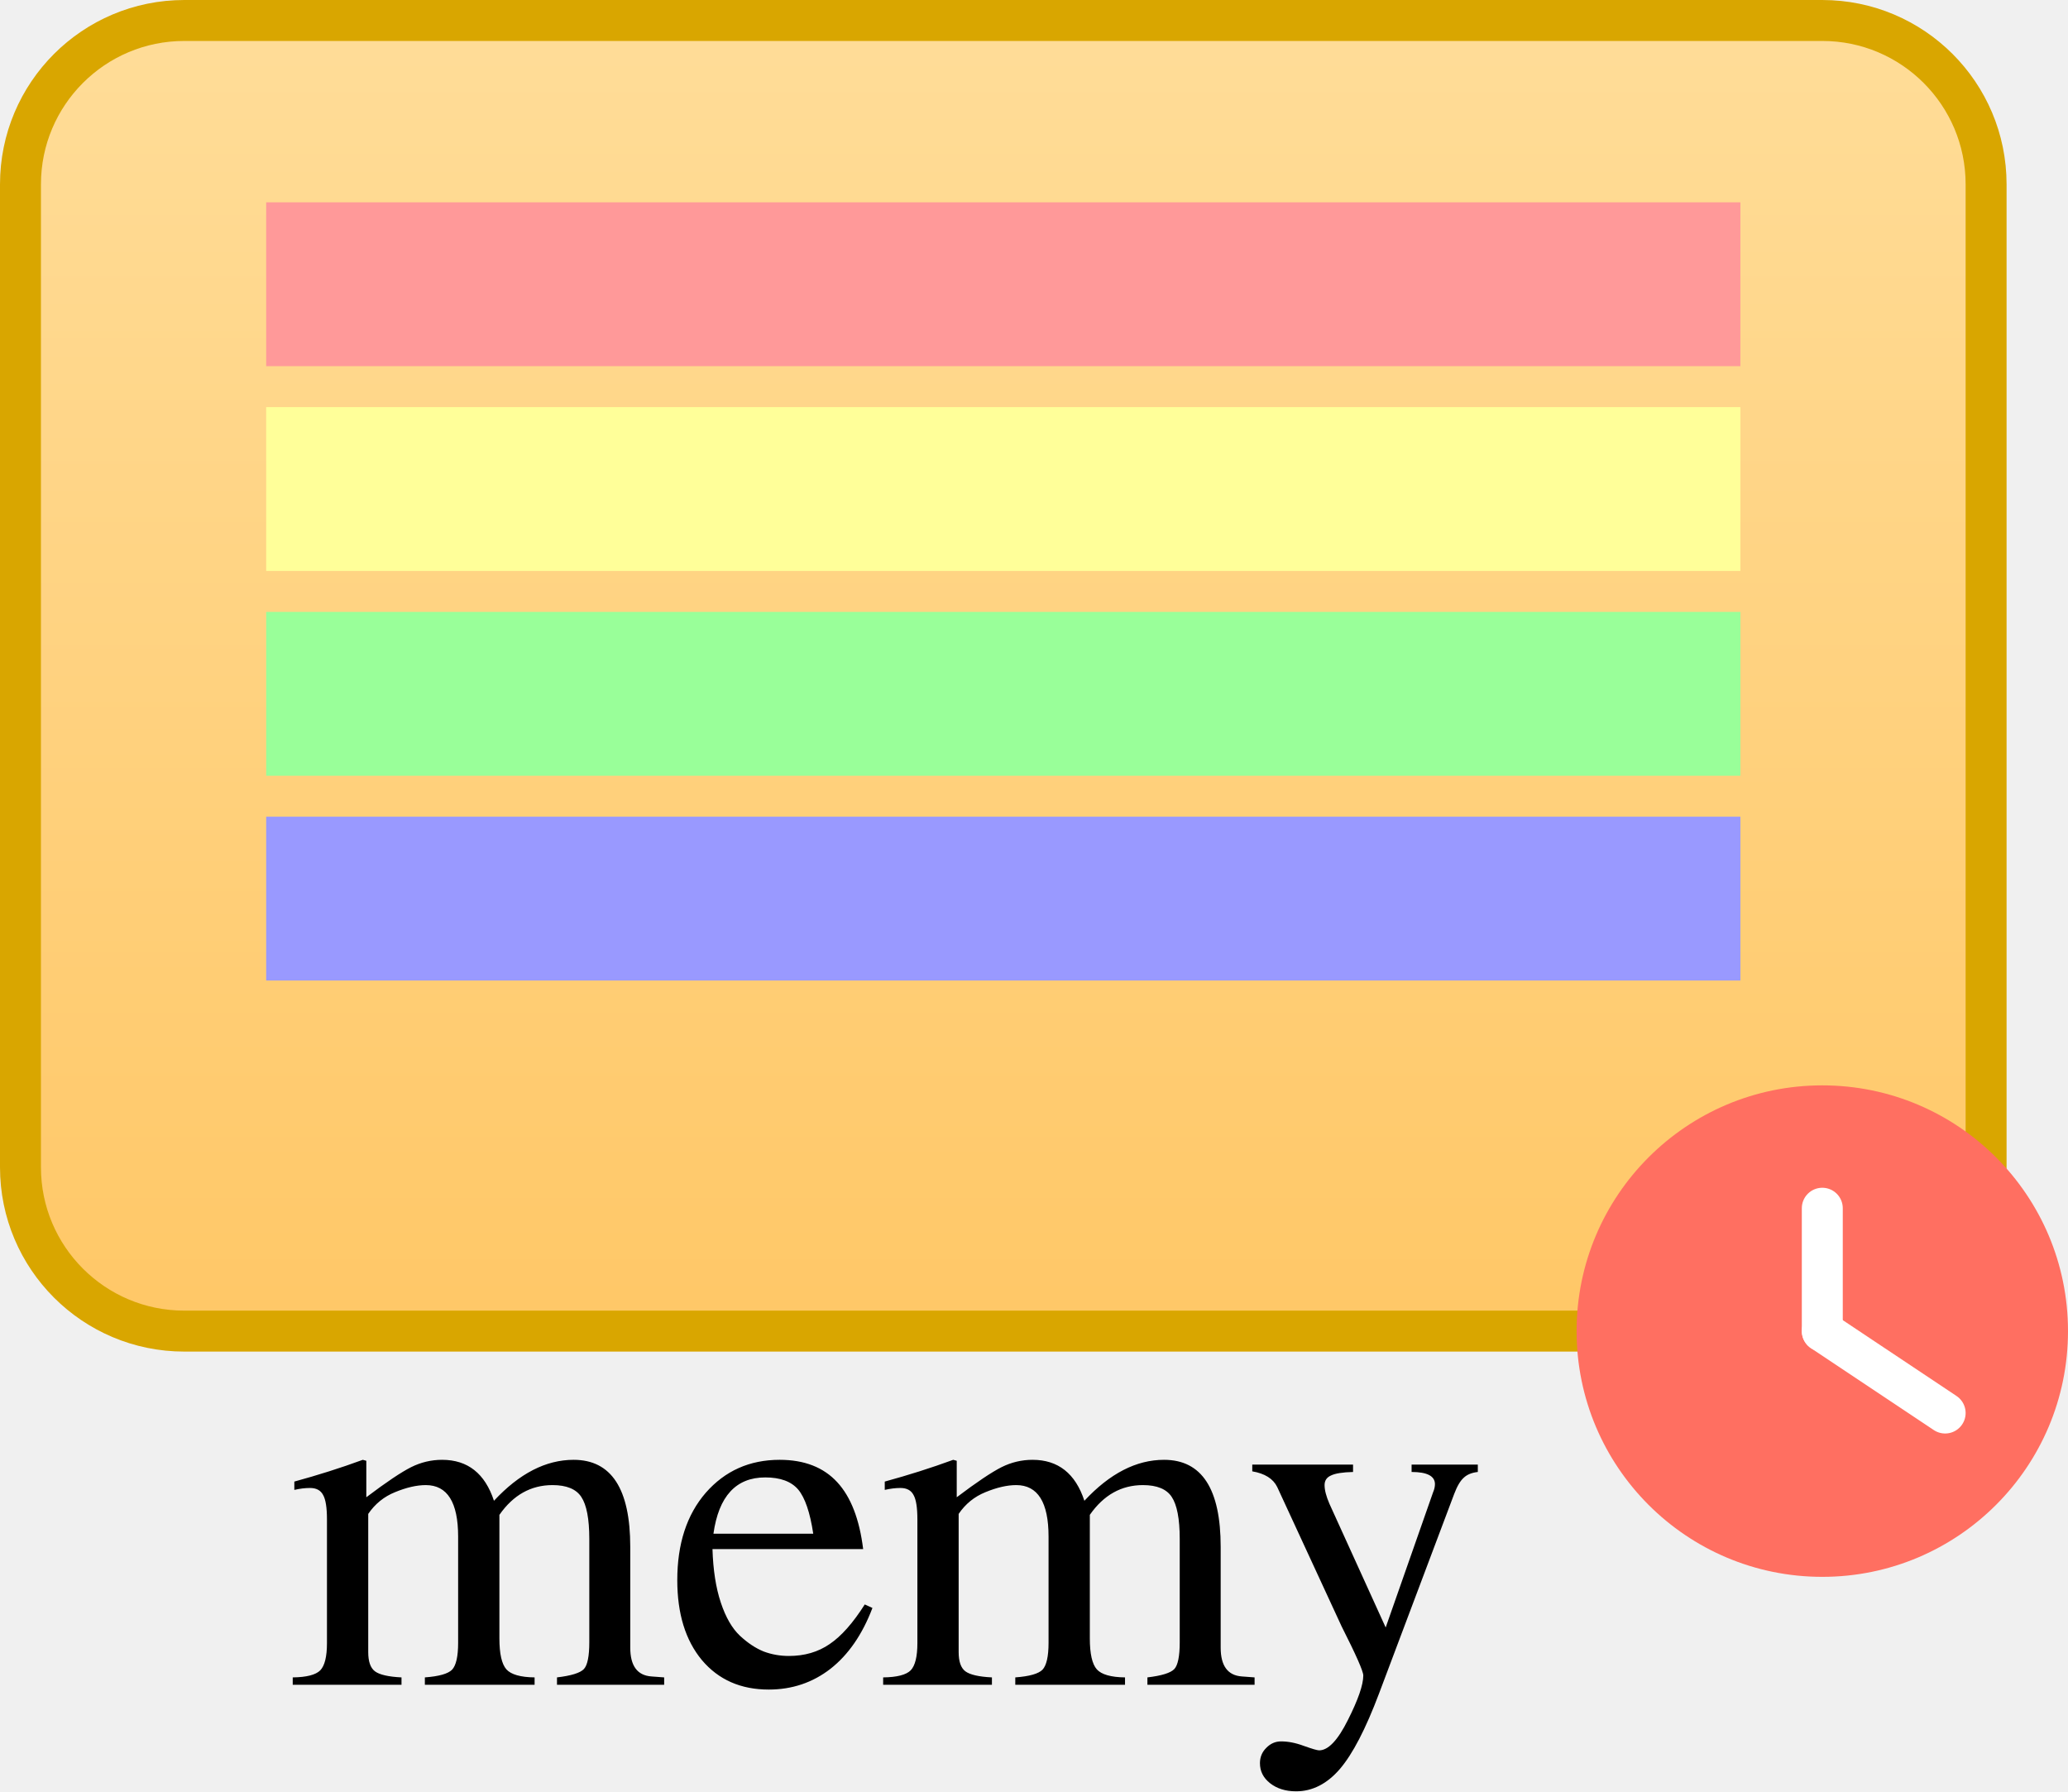
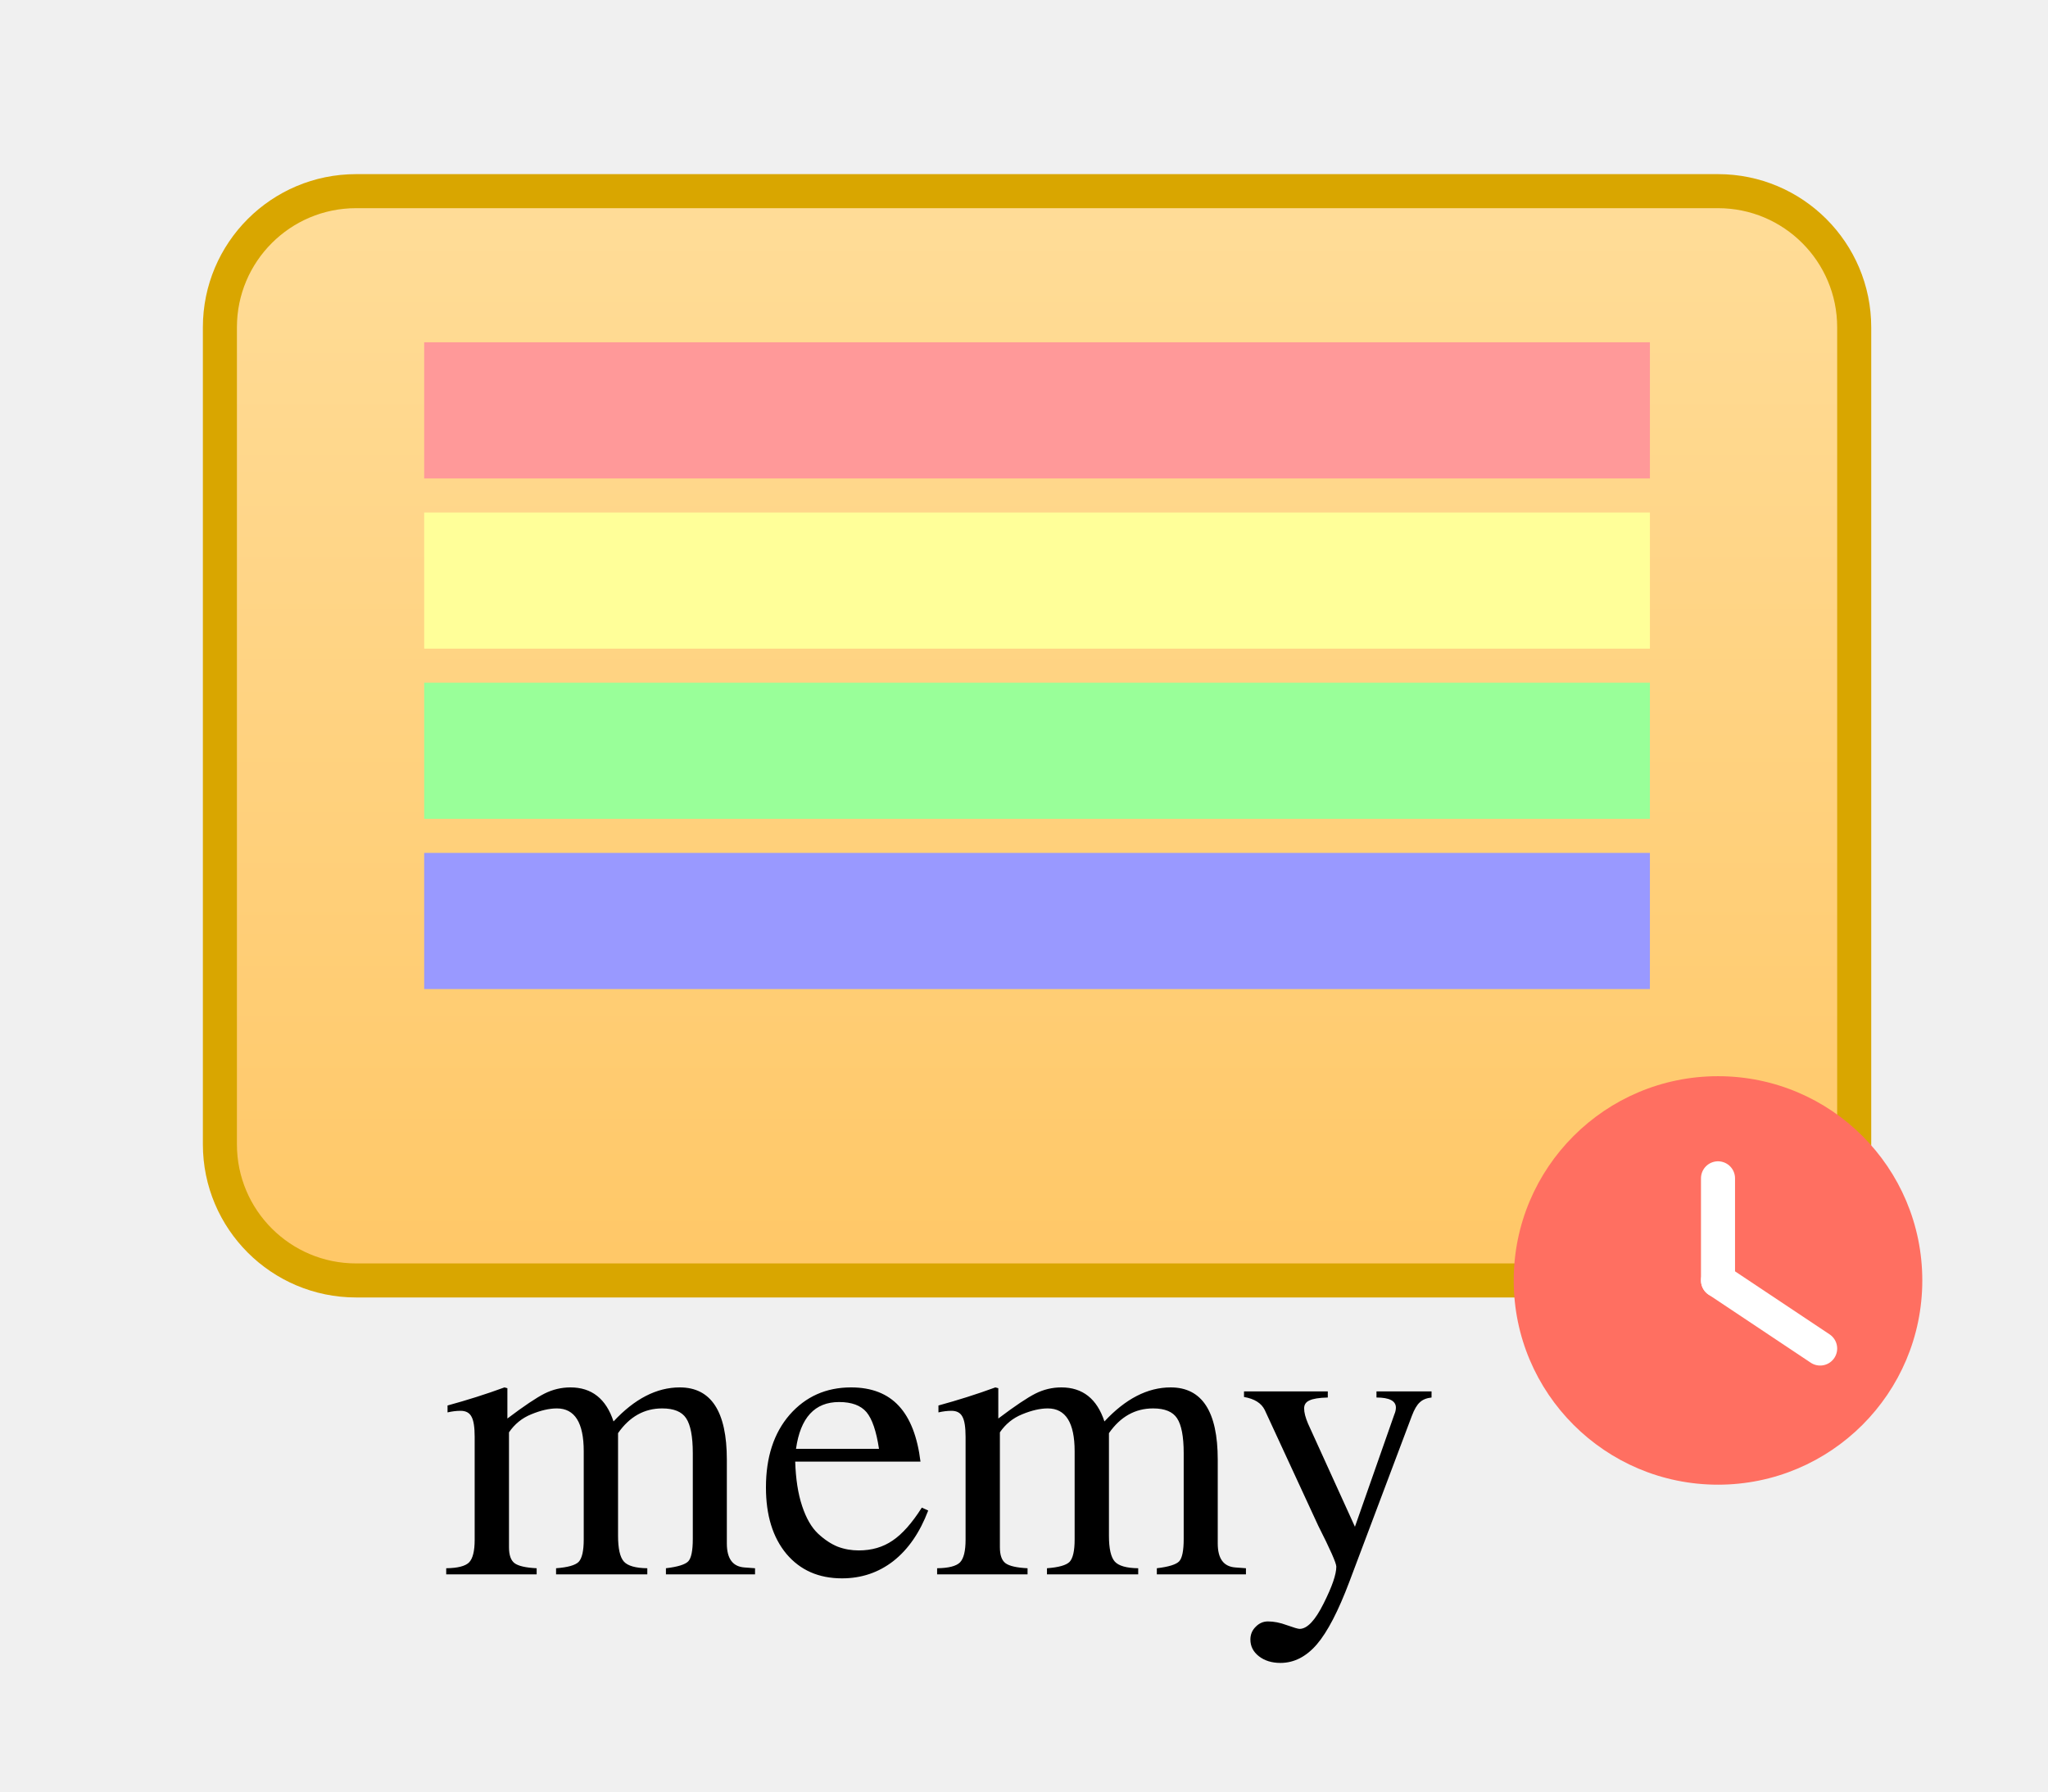
- <svg xmlns="http://www.w3.org/2000/svg" width="157.812" height="136.686" viewBox="0 0 101 87.479" version="1.1" id="svg8">
+ <svg xmlns="http://www.w3.org/2000/svg" width="200" height="175" viewBox="0 0 120.301 105.263" version="1.1" id="svg8">
  <defs id="defs2">
-     <linearGradient id="folderGrad" x1="12.31" y1="37.775" x2="12.31" y2="118.199" gradientTransform="matrix(1.218544,0,0,0.8206518,-15,-31)" gradientUnits="userSpaceOnUse">
+     <linearGradient id="folderGrad" x1="12.31" y1="37.775" x2="12.31" y2="118.199" gradientTransform="matrix(1.218544,0,0,0.8206518,-3.082658,-20.7688)" gradientUnits="userSpaceOnUse">
      <stop offset="0%" stop-color="#FFDD99" id="stop1" />
      <stop offset="100%" stop-color="#FFC766" id="stop2" />
    </linearGradient>
  </defs>
-   <rect x="1" y="1" width="96" height="64" rx="8" ry="8" fill="url(#folderGrad)" stroke="#d9a600" stroke-width="2" id="rect3" style="fill:url(#folderGrad)" />
-   <rect x="13" y="9.88" width="72" height="8" fill="#ff9999" id="rect4" />
-   <rect x="13" y="19.88" width="72" height="8" fill="#ffff99" id="rect5" />
-   <rect x="13" y="29.88" width="72" height="8" fill="#99ff99" id="rect6" />
-   <rect x="13" y="39.88" width="72" height="8" fill="#9999ff" id="rect7" />
-   <circle cx="89" cy="65" r="12" fill="#ff6f61" id="circle7" />
-   <line x1="89" y1="65" x2="89" y2="59" stroke="#ffffff" stroke-width="2" stroke-linecap="round" id="line7" />
-   <line x1="89" y1="65" x2="95" y2="69" stroke="#ffffff" stroke-width="2" stroke-linecap="round" id="line8" />
-   <text x="43.174" y="82.27" font-family="Georgia, serif" font-size="14px" fill="#000000" text-anchor="middle" font-weight="500" id="text8" style="font-style:normal;font-variant:normal;font-weight:normal;font-stretch:normal;font-size:23.893px;font-family:FreeSerif;-inkscape-font-specification:'FreeSerif, Normal';font-variant-ligatures:normal;font-variant-caps:normal;font-variant-numeric:normal;font-variant-east-asian:normal;text-anchor:middle;fill:#000000">memy</text>
+   <rect x="12.917" y="11.231" width="96" height="64" rx="8" ry="8" fill="url(#folderGrad)" stroke="#d9a600" stroke-width="2" id="rect3" style="fill:url(#folderGrad)" />
+   <rect x="24.917" y="20.111" width="72" height="8" fill="#ff9999" id="rect4" />
+   <rect x="24.917" y="30.111" width="72" height="8" fill="#ffff99" id="rect5" />
+   <rect x="24.917" y="40.111" width="72" height="8" fill="#99ff99" id="rect6" />
+   <rect x="24.917" y="50.111" width="72" height="8" fill="#9999ff" id="rect7" />
+   <circle cx="100.917" cy="75.231" r="12" fill="#ff6f61" id="circle7" />
+   <line x1="100.917" y1="75.231" x2="100.917" y2="69.231" stroke="#ffffff" stroke-width="2" stroke-linecap="round" id="line7" />
+   <line x1="100.917" y1="75.231" x2="106.917" y2="79.231" stroke="#ffffff" stroke-width="2" stroke-linecap="round" id="line8" />
+   <text x="55.091" y="92.501" font-family="Georgia, serif" font-size="14px" fill="#000000" text-anchor="middle" font-weight="500" id="text8" style="font-style:normal;font-variant:normal;font-weight:normal;font-stretch:normal;font-size:23.893px;font-family:FreeSerif;-inkscape-font-specification:'FreeSerif, Normal';font-variant-ligatures:normal;font-variant-caps:normal;font-variant-numeric:normal;font-variant-east-asian:normal;text-anchor:middle;fill:#000000">memy</text>
</svg>
